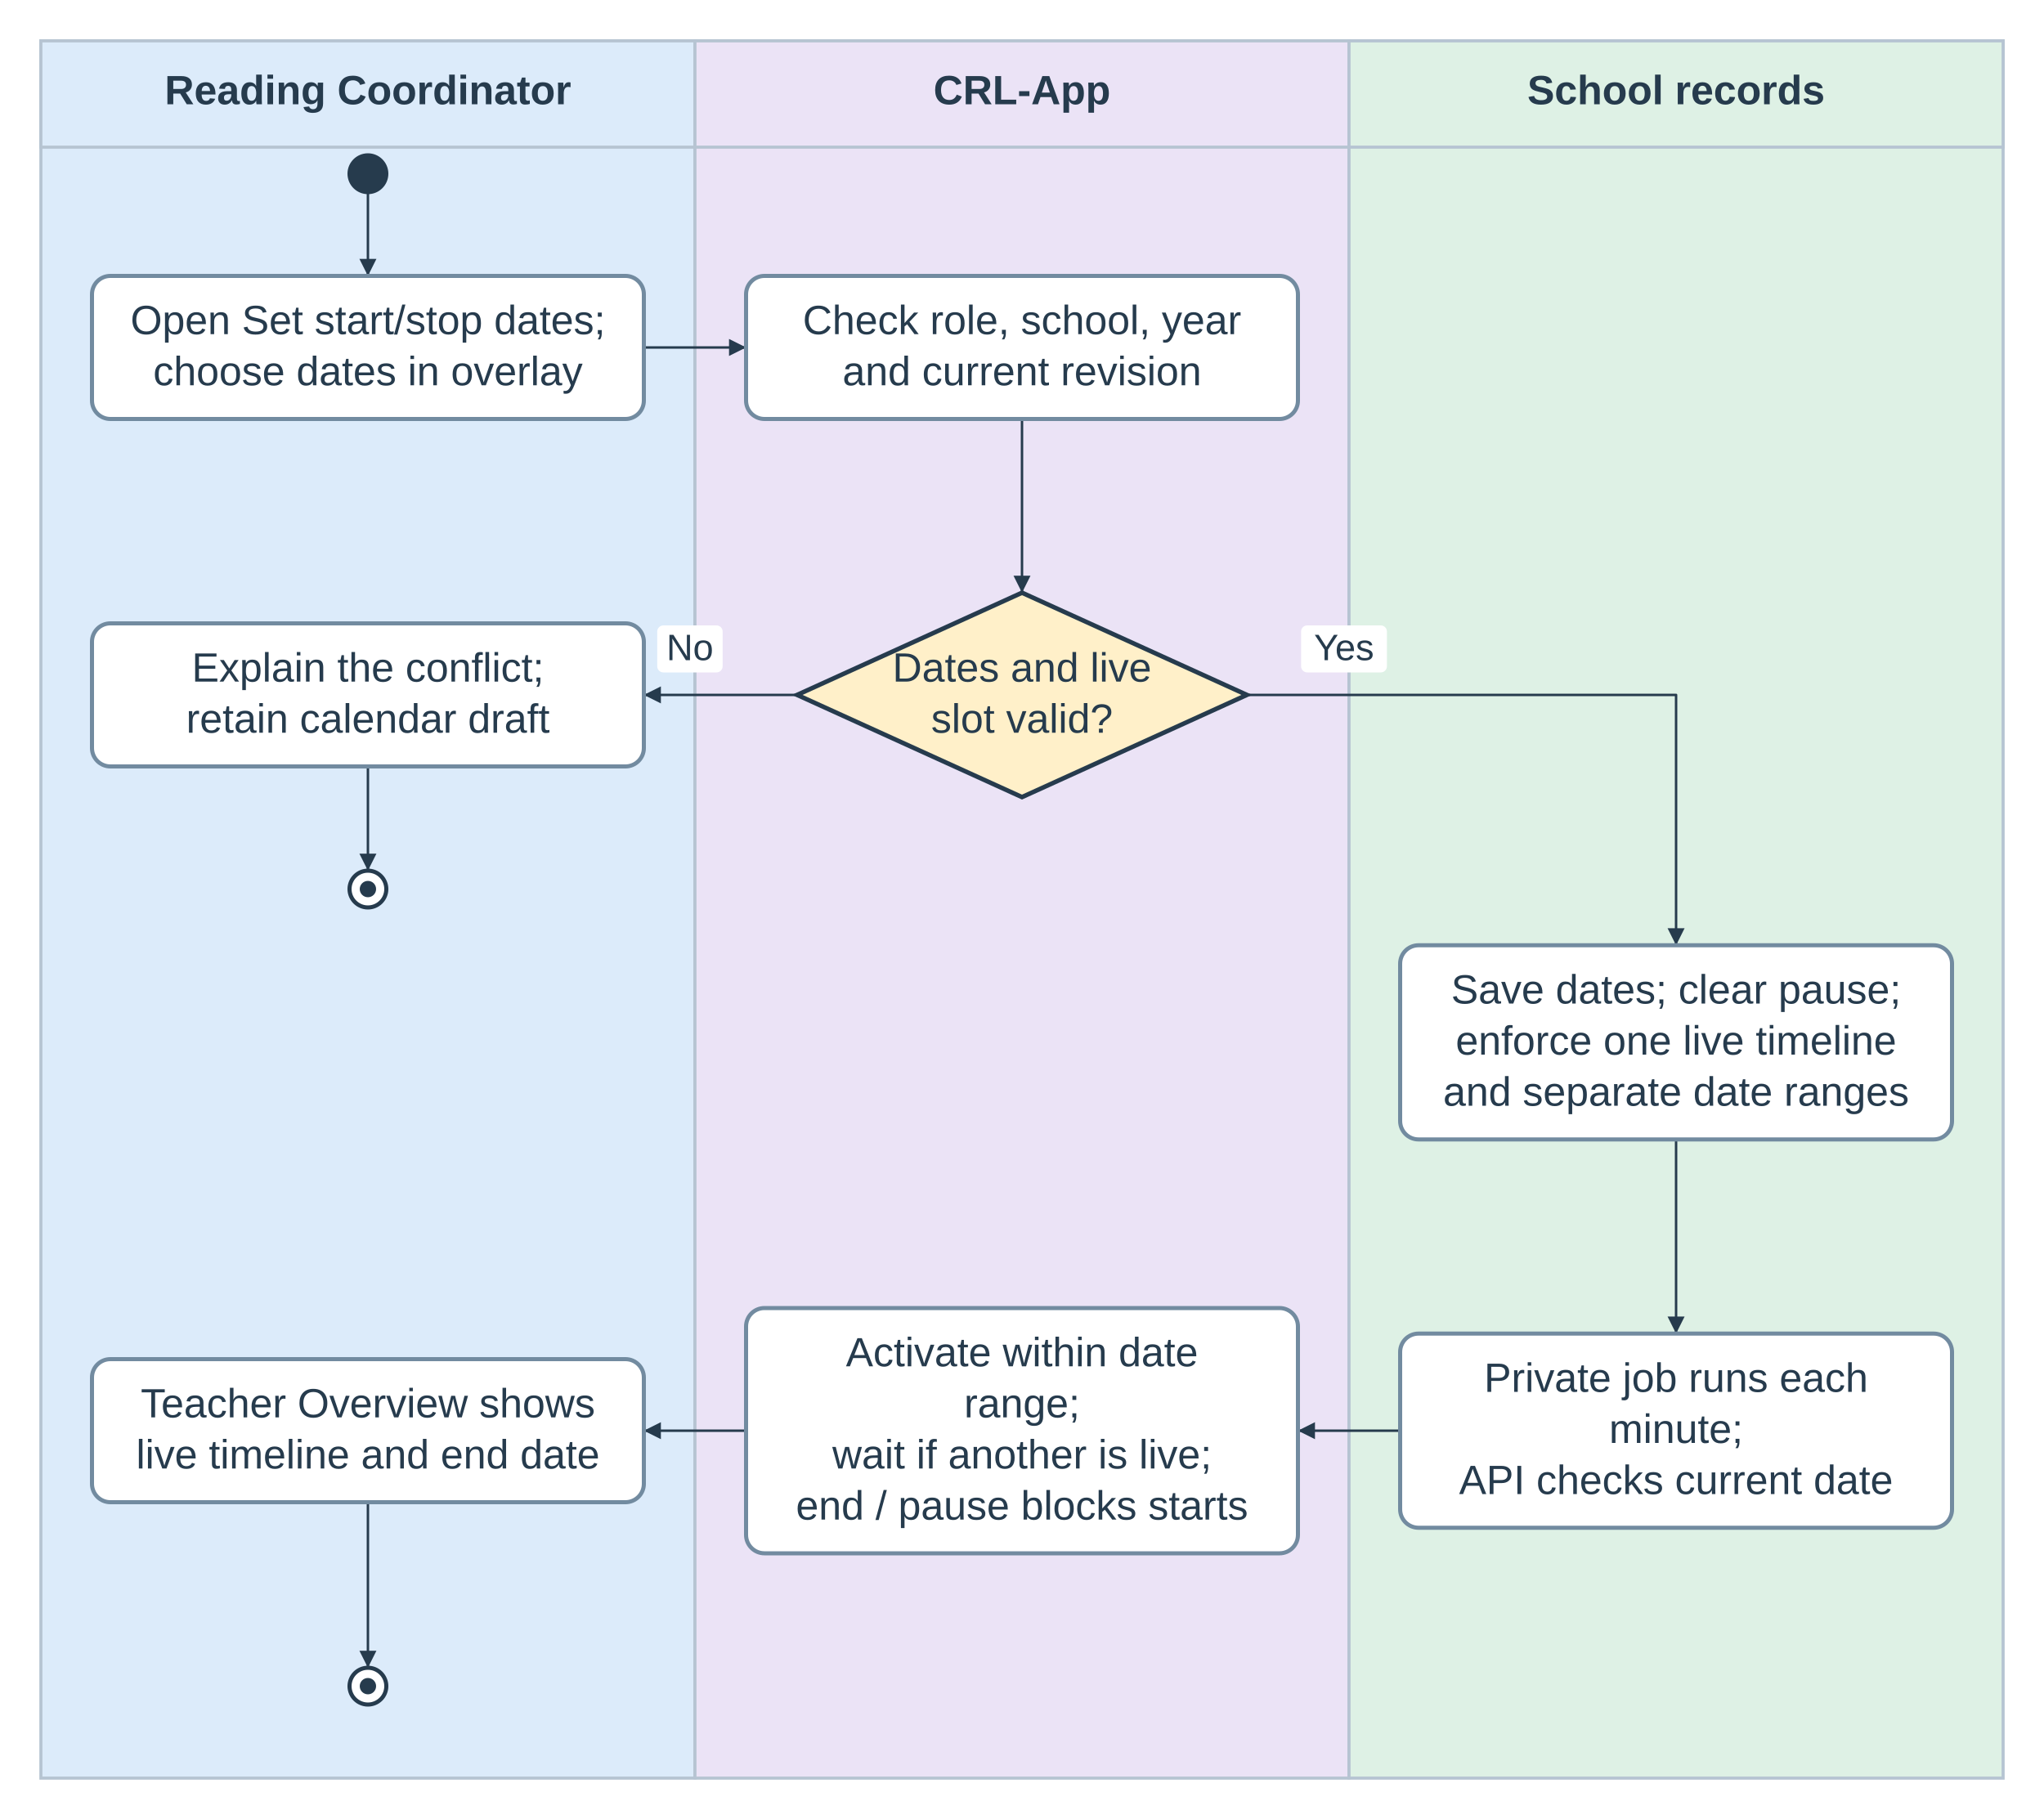
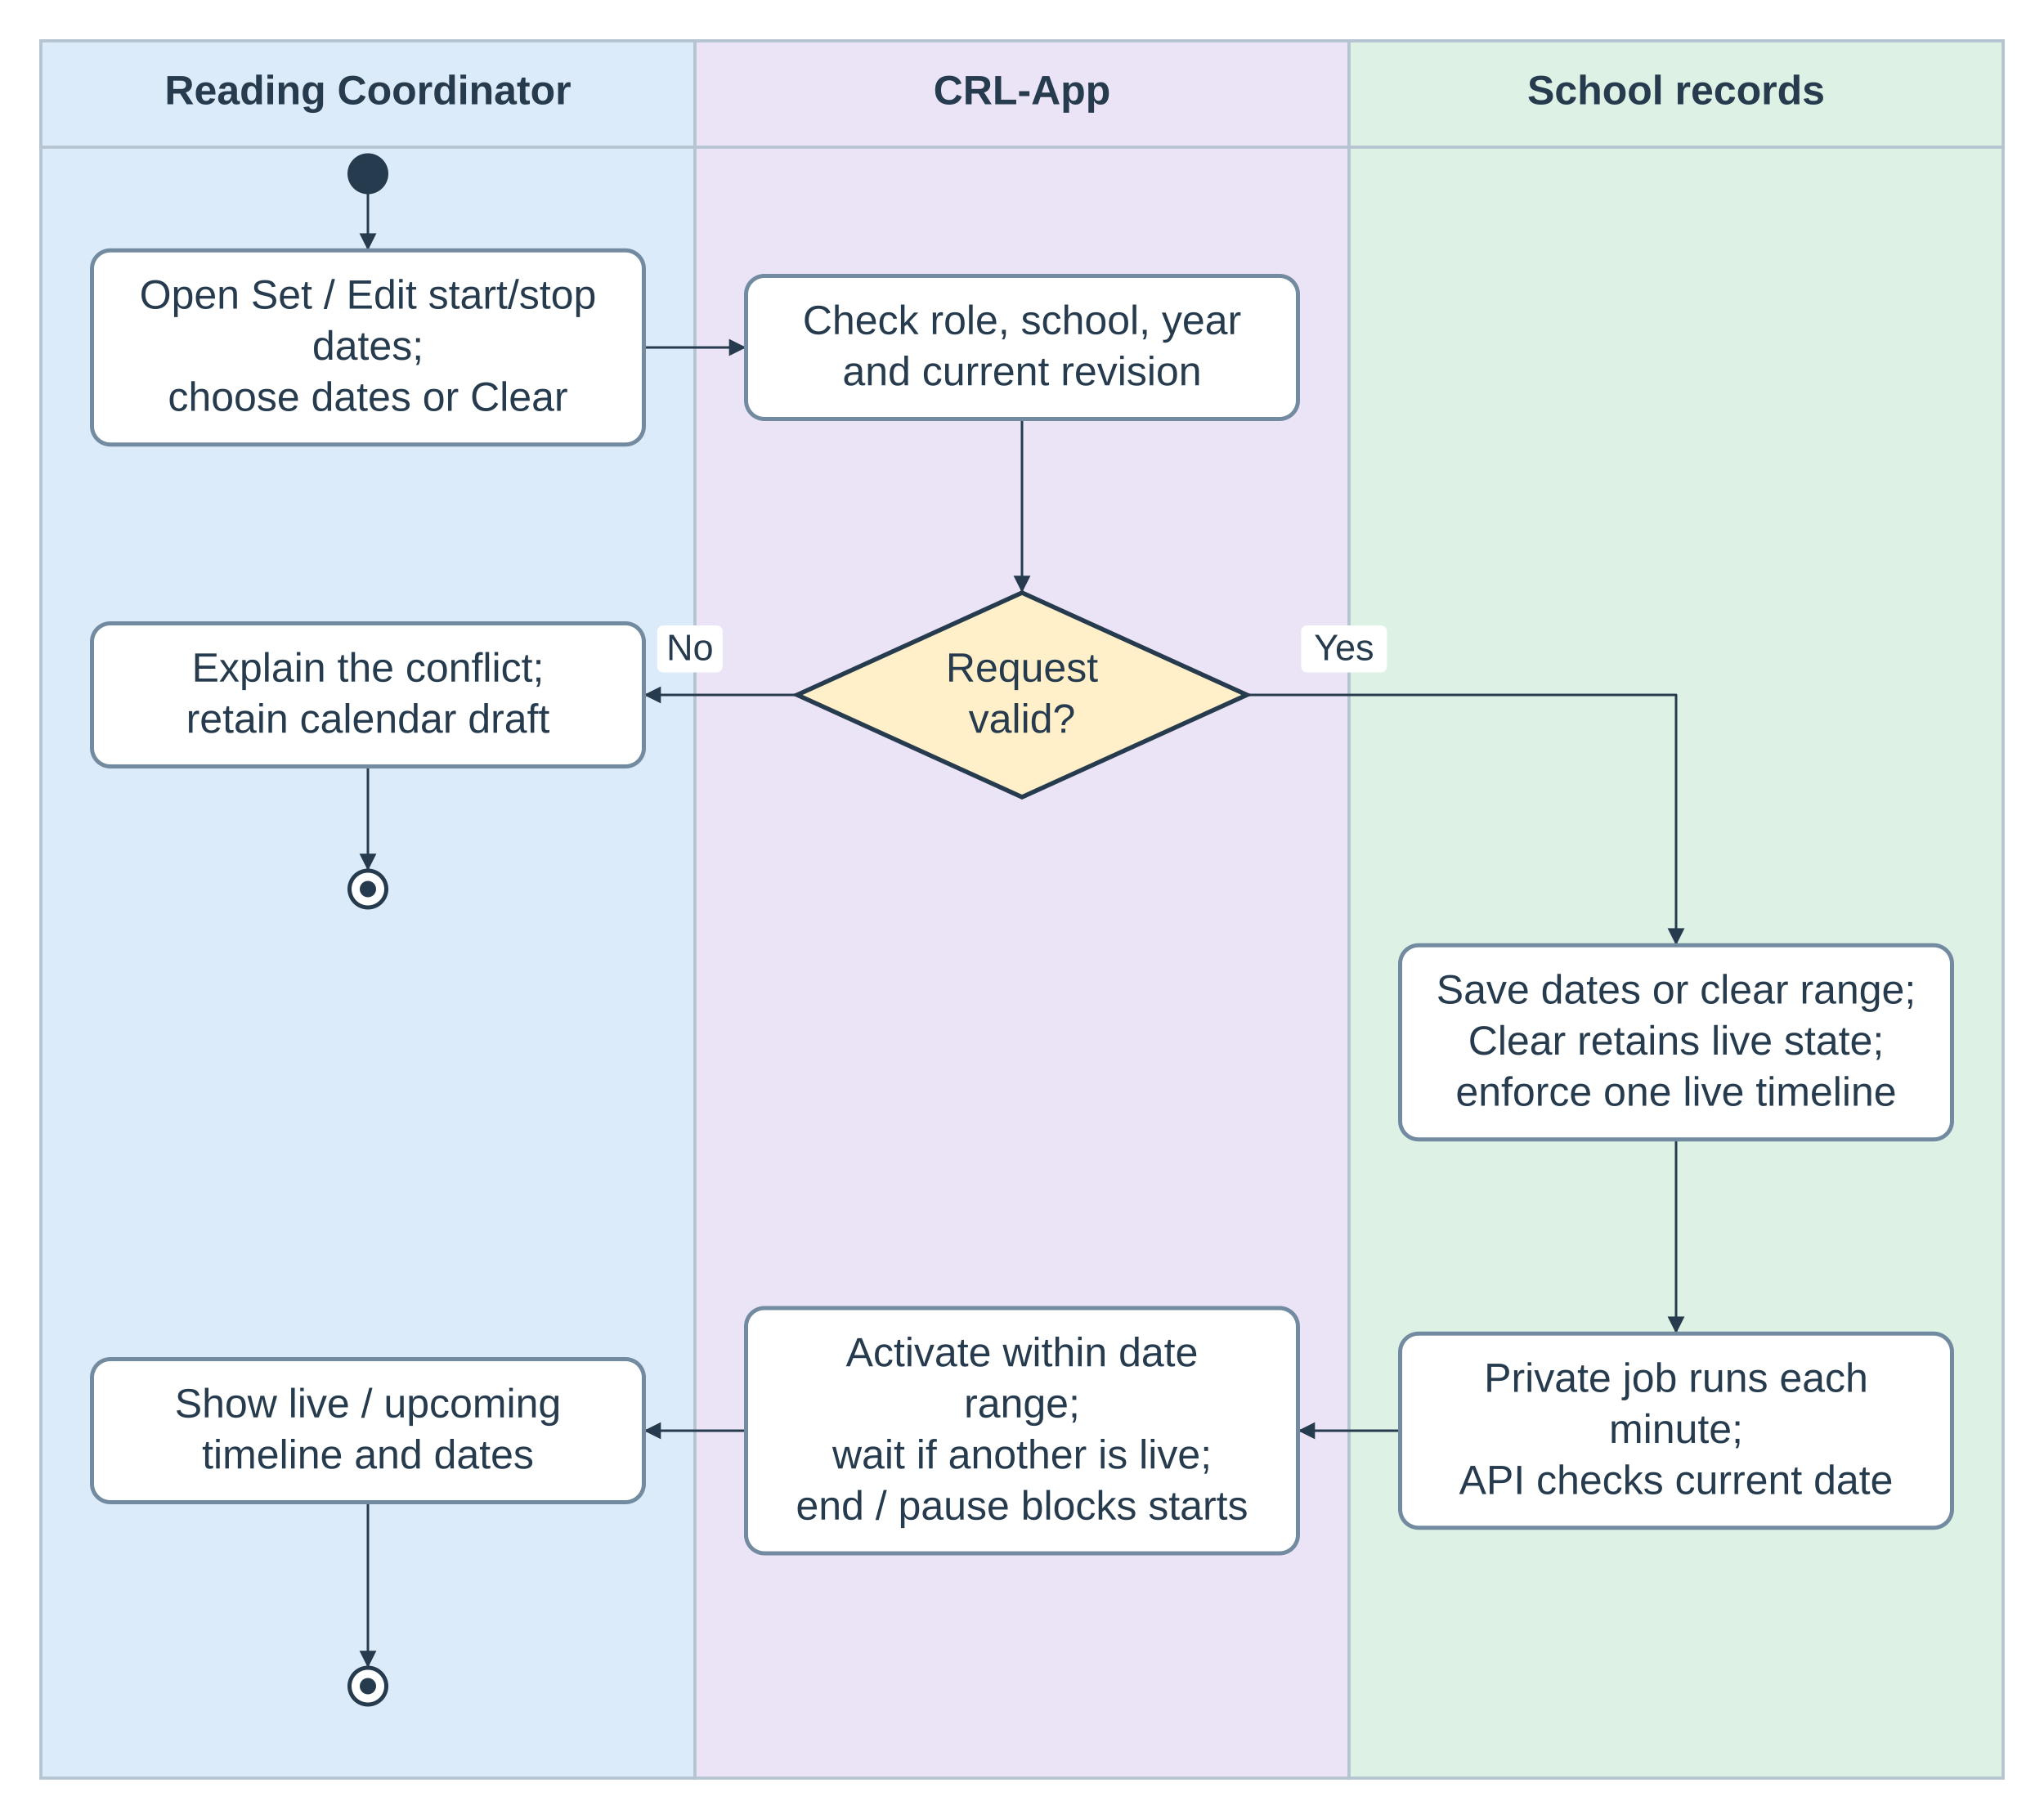
<svg xmlns="http://www.w3.org/2000/svg" width="1000" height="890" viewBox="0 0 1000 890">
  <rect width="100%" height="100%" fill="white" />
  <defs>
    <marker id="arrow" viewBox="0 0 12 12" refX="11" refY="6" markerWidth="10" markerHeight="10" markerUnits="userSpaceOnUse" orient="auto-start-reverse">
      <path d="M1,1 L11,6 L1,11 Z" fill="#263b4d" />
    </marker>
  </defs>
  <rect x="20.0" y="20" width="320.0" height="850" rx="0" fill="#dcebfa" stroke="#b6c4d2" stroke-width="1.5" />
  <rect x="20.0" y="20" width="320.0" height="52" rx="0" fill="#dcebfa" stroke="#b6c4d2" stroke-width="1.5" />
  <rect x="340.0" y="20" width="320.0" height="850" rx="0" fill="#ebe3f6" stroke="#b6c4d2" stroke-width="1.5" />
  <rect x="340.0" y="20" width="320.0" height="52" rx="0" fill="#ebe3f6" stroke="#b6c4d2" stroke-width="1.5" />
  <rect x="660.0" y="20" width="320.0" height="850" rx="0" fill="#def1e5" stroke="#b6c4d2" stroke-width="1.5" />
  <rect x="660.0" y="20" width="320.0" height="52" rx="0" fill="#def1e5" stroke="#b6c4d2" stroke-width="1.5" />
-   <polyline points="180.0,94.0 180.0,135.0" fill="none" stroke="#263b4d" stroke-width="1.2" stroke-linejoin="round" marker-end="url(#arrow)" />
+   <polyline points="180.0,94.0 180.0,122.5" fill="none" stroke="#263b4d" stroke-width="1.2" stroke-linejoin="round" marker-end="url(#arrow)" />
  <polyline points="315.0,170.0 365.0,170.0" fill="none" stroke="#263b4d" stroke-width="1.2" stroke-linejoin="round" marker-end="url(#arrow)" />
  <polyline points="500.0,205.0 500.0,290.0" fill="none" stroke="#263b4d" stroke-width="1.2" stroke-linejoin="round" marker-end="url(#arrow)" />
  <polyline points="390.0,340.0 315.0,340.0" fill="none" stroke="#263b4d" stroke-width="1.2" stroke-linejoin="round" marker-end="url(#arrow)" />
  <polyline points="180.0,375.0 180.0,426.0" fill="none" stroke="#263b4d" stroke-width="1.2" stroke-linejoin="round" marker-end="url(#arrow)" />
  <polyline points="610.0,340.0 820.0,340 820.0,462.5" fill="none" stroke="#263b4d" stroke-width="1.2" stroke-linejoin="round" marker-end="url(#arrow)" />
  <polyline points="820.0,557.5 820.0,652.5" fill="none" stroke="#263b4d" stroke-width="1.2" stroke-linejoin="round" marker-end="url(#arrow)" />
  <polyline points="685.0,700.0 635.0,700.0" fill="none" stroke="#263b4d" stroke-width="1.2" stroke-linejoin="round" marker-end="url(#arrow)" />
  <polyline points="365.0,700.0 315.0,700.0" fill="none" stroke="#263b4d" stroke-width="1.2" stroke-linejoin="round" marker-end="url(#arrow)" />
  <polyline points="180.0,735.0 180.0,816.0" fill="none" stroke="#263b4d" stroke-width="1.2" stroke-linejoin="round" marker-end="url(#arrow)" />
  <text x="180.0" y="51.0" text-anchor="middle" font-family="Arial,sans-serif" font-size="20" fill="#263b4d" font-weight="bold">Reading Coordinator</text>
  <text x="500.0" y="51.0" text-anchor="middle" font-family="Arial,sans-serif" font-size="20" fill="#263b4d" font-weight="bold">CRL-App</text>
  <text x="820.0" y="51.0" text-anchor="middle" font-family="Arial,sans-serif" font-size="20" fill="#263b4d" font-weight="bold">School records</text>
  <circle cx="180" cy="85" r="9.0" fill="#263b4d" stroke="#263b4d" stroke-width="2" />
-   <rect x="45.0" y="135.0" width="270" height="70" rx="9" fill="white" stroke="#728ba0" stroke-width="2" />
-   <text x="180" y="163.5" text-anchor="middle" font-family="Arial,sans-serif" font-size="20" fill="#263b4d">Open Set start/stop dates;</text>
-   <text x="180" y="188.5" text-anchor="middle" font-family="Arial,sans-serif" font-size="20" fill="#263b4d">choose dates in overlay</text>
+   <rect x="45.0" y="122.5" width="270" height="95" rx="9" fill="white" stroke="#728ba0" stroke-width="2" />
+   <text x="180" y="151.0" text-anchor="middle" font-family="Arial,sans-serif" font-size="20" fill="#263b4d">Open Set / Edit start/stop</text>
+   <text x="180" y="176.0" text-anchor="middle" font-family="Arial,sans-serif" font-size="20" fill="#263b4d">dates;</text>
+   <text x="180" y="201.0" text-anchor="middle" font-family="Arial,sans-serif" font-size="20" fill="#263b4d">choose dates or Clear</text>
  <rect x="365.0" y="135.0" width="270" height="70" rx="9" fill="white" stroke="#728ba0" stroke-width="2" />
  <text x="500" y="163.5" text-anchor="middle" font-family="Arial,sans-serif" font-size="20" fill="#263b4d">Check role, school, year</text>
  <text x="500" y="188.5" text-anchor="middle" font-family="Arial,sans-serif" font-size="20" fill="#263b4d">and current revision</text>
  <polygon points="500,290.0 610.0,340 500,390.0 390.0,340" fill="#fff0c9" stroke="#263b4d" stroke-width="2.2" />
-   <text x="500" y="333.5" text-anchor="middle" font-family="Arial,sans-serif" font-size="20" fill="#263b4d">Dates and live</text>
-   <text x="500" y="358.5" text-anchor="middle" font-family="Arial,sans-serif" font-size="20" fill="#263b4d">slot valid?</text>
+   <text x="500" y="333.5" text-anchor="middle" font-family="Arial,sans-serif" font-size="20" fill="#263b4d">Request</text>
+   <text x="500" y="358.5" text-anchor="middle" font-family="Arial,sans-serif" font-size="20" fill="#263b4d">valid?</text>
  <rect x="45.0" y="305.0" width="270" height="70" rx="9" fill="white" stroke="#728ba0" stroke-width="2" />
  <text x="180" y="333.5" text-anchor="middle" font-family="Arial,sans-serif" font-size="20" fill="#263b4d">Explain the conflict;</text>
  <text x="180" y="358.5" text-anchor="middle" font-family="Arial,sans-serif" font-size="20" fill="#263b4d">retain calendar draft</text>
  <circle cx="180" cy="435" r="9.0" fill="white" stroke="#263b4d" stroke-width="2" />
  <circle cx="180" cy="435" r="4.0" fill="#263b4d" />
  <rect x="685.0" y="462.5" width="270" height="95" rx="9" fill="white" stroke="#728ba0" stroke-width="2" />
-   <text x="820" y="491.0" text-anchor="middle" font-family="Arial,sans-serif" font-size="20" fill="#263b4d">Save dates; clear pause;</text>
-   <text x="820" y="516.0" text-anchor="middle" font-family="Arial,sans-serif" font-size="20" fill="#263b4d">enforce one live timeline</text>
-   <text x="820" y="541.0" text-anchor="middle" font-family="Arial,sans-serif" font-size="20" fill="#263b4d">and separate date ranges</text>
+   <text x="820" y="491.0" text-anchor="middle" font-family="Arial,sans-serif" font-size="20" fill="#263b4d">Save dates or clear range;</text>
+   <text x="820" y="516.0" text-anchor="middle" font-family="Arial,sans-serif" font-size="20" fill="#263b4d">Clear retains live state;</text>
+   <text x="820" y="541.0" text-anchor="middle" font-family="Arial,sans-serif" font-size="20" fill="#263b4d">enforce one live timeline</text>
  <rect x="685.0" y="652.5" width="270" height="95" rx="9" fill="white" stroke="#728ba0" stroke-width="2" />
  <text x="820" y="681.0" text-anchor="middle" font-family="Arial,sans-serif" font-size="20" fill="#263b4d">Private job runs each</text>
  <text x="820" y="706.0" text-anchor="middle" font-family="Arial,sans-serif" font-size="20" fill="#263b4d">minute;</text>
  <text x="820" y="731.0" text-anchor="middle" font-family="Arial,sans-serif" font-size="20" fill="#263b4d">API checks current date</text>
  <rect x="365.0" y="640.0" width="270" height="120" rx="9" fill="white" stroke="#728ba0" stroke-width="2" />
  <text x="500" y="668.5" text-anchor="middle" font-family="Arial,sans-serif" font-size="20" fill="#263b4d">Activate within date</text>
  <text x="500" y="693.5" text-anchor="middle" font-family="Arial,sans-serif" font-size="20" fill="#263b4d">range;</text>
  <text x="500" y="718.5" text-anchor="middle" font-family="Arial,sans-serif" font-size="20" fill="#263b4d">wait if another is live;</text>
  <text x="500" y="743.5" text-anchor="middle" font-family="Arial,sans-serif" font-size="20" fill="#263b4d">end / pause blocks starts</text>
  <rect x="45.0" y="665.0" width="270" height="70" rx="9" fill="white" stroke="#728ba0" stroke-width="2" />
-   <text x="180" y="693.5" text-anchor="middle" font-family="Arial,sans-serif" font-size="20" fill="#263b4d">Teacher Overview shows</text>
-   <text x="180" y="718.5" text-anchor="middle" font-family="Arial,sans-serif" font-size="20" fill="#263b4d">live timeline and end date</text>
+   <text x="180" y="693.5" text-anchor="middle" font-family="Arial,sans-serif" font-size="20" fill="#263b4d">Show live / upcoming</text>
+   <text x="180" y="718.5" text-anchor="middle" font-family="Arial,sans-serif" font-size="20" fill="#263b4d">timeline and dates</text>
  <circle cx="180" cy="825" r="9.0" fill="white" stroke="#263b4d" stroke-width="2" />
  <circle cx="180" cy="825" r="4.0" fill="#263b4d" />
  <rect x="321.538" y="306" width="32" height="23" rx="3" fill="white" />
  <text x="337.538" y="323" text-anchor="middle" font-family="Arial,sans-serif" font-size="18" fill="#263b4d">No</text>
  <rect x="636.538" y="306" width="42" height="23" rx="3" fill="white" />
  <text x="657.538" y="323" text-anchor="middle" font-family="Arial,sans-serif" font-size="18" fill="#263b4d">Yes</text>
</svg>
